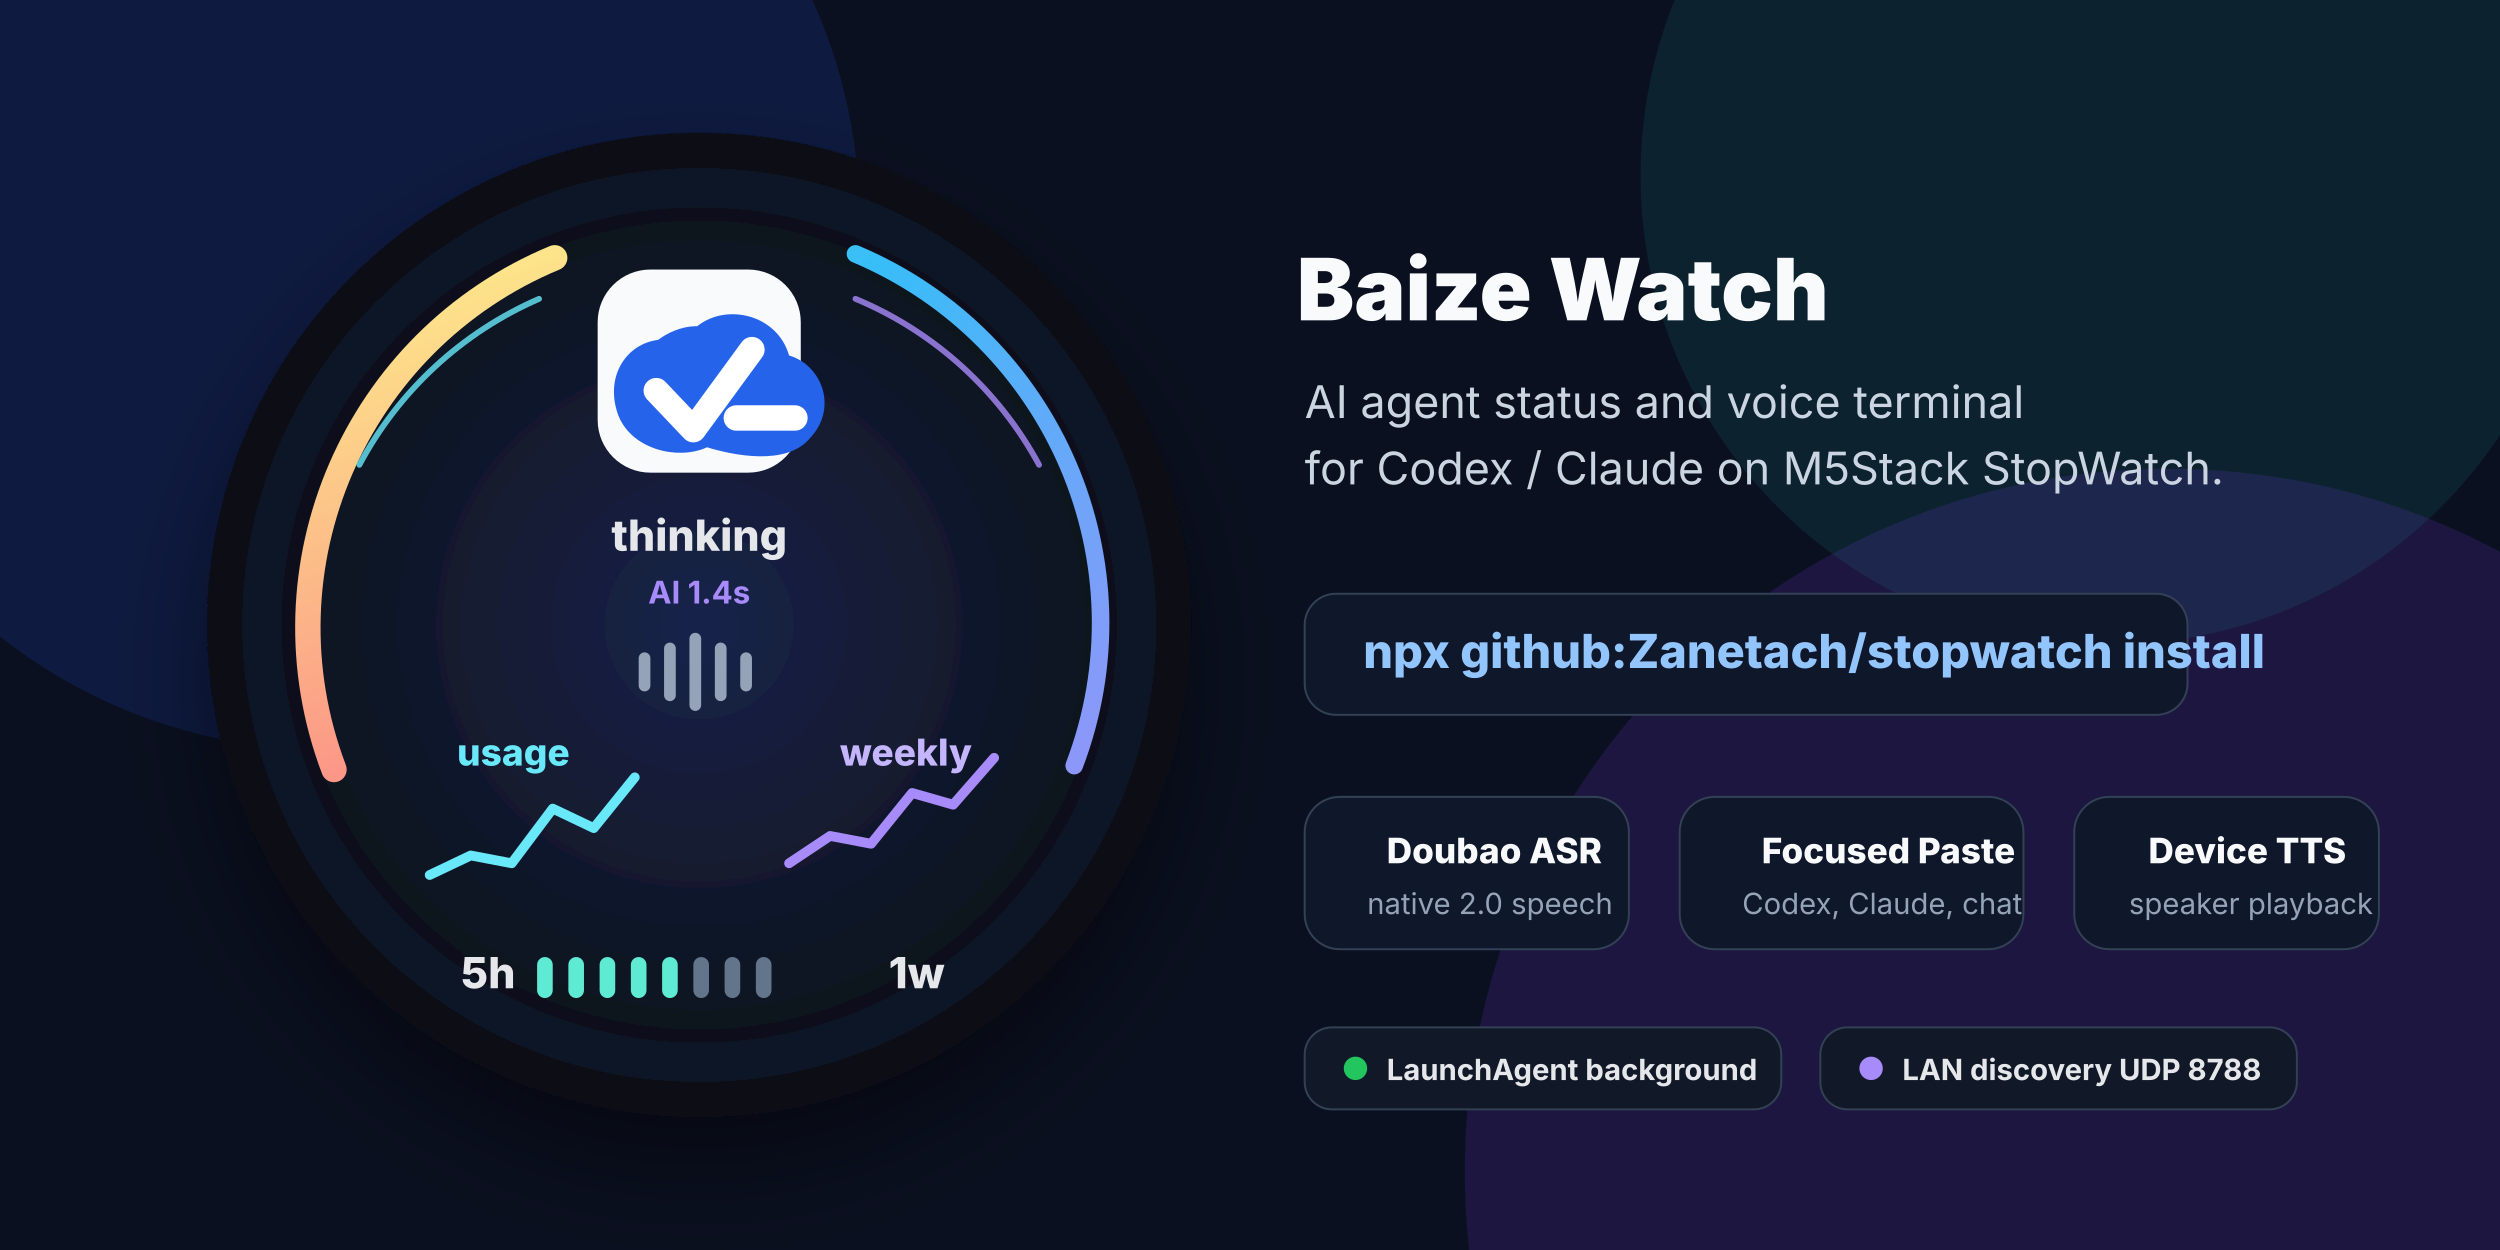
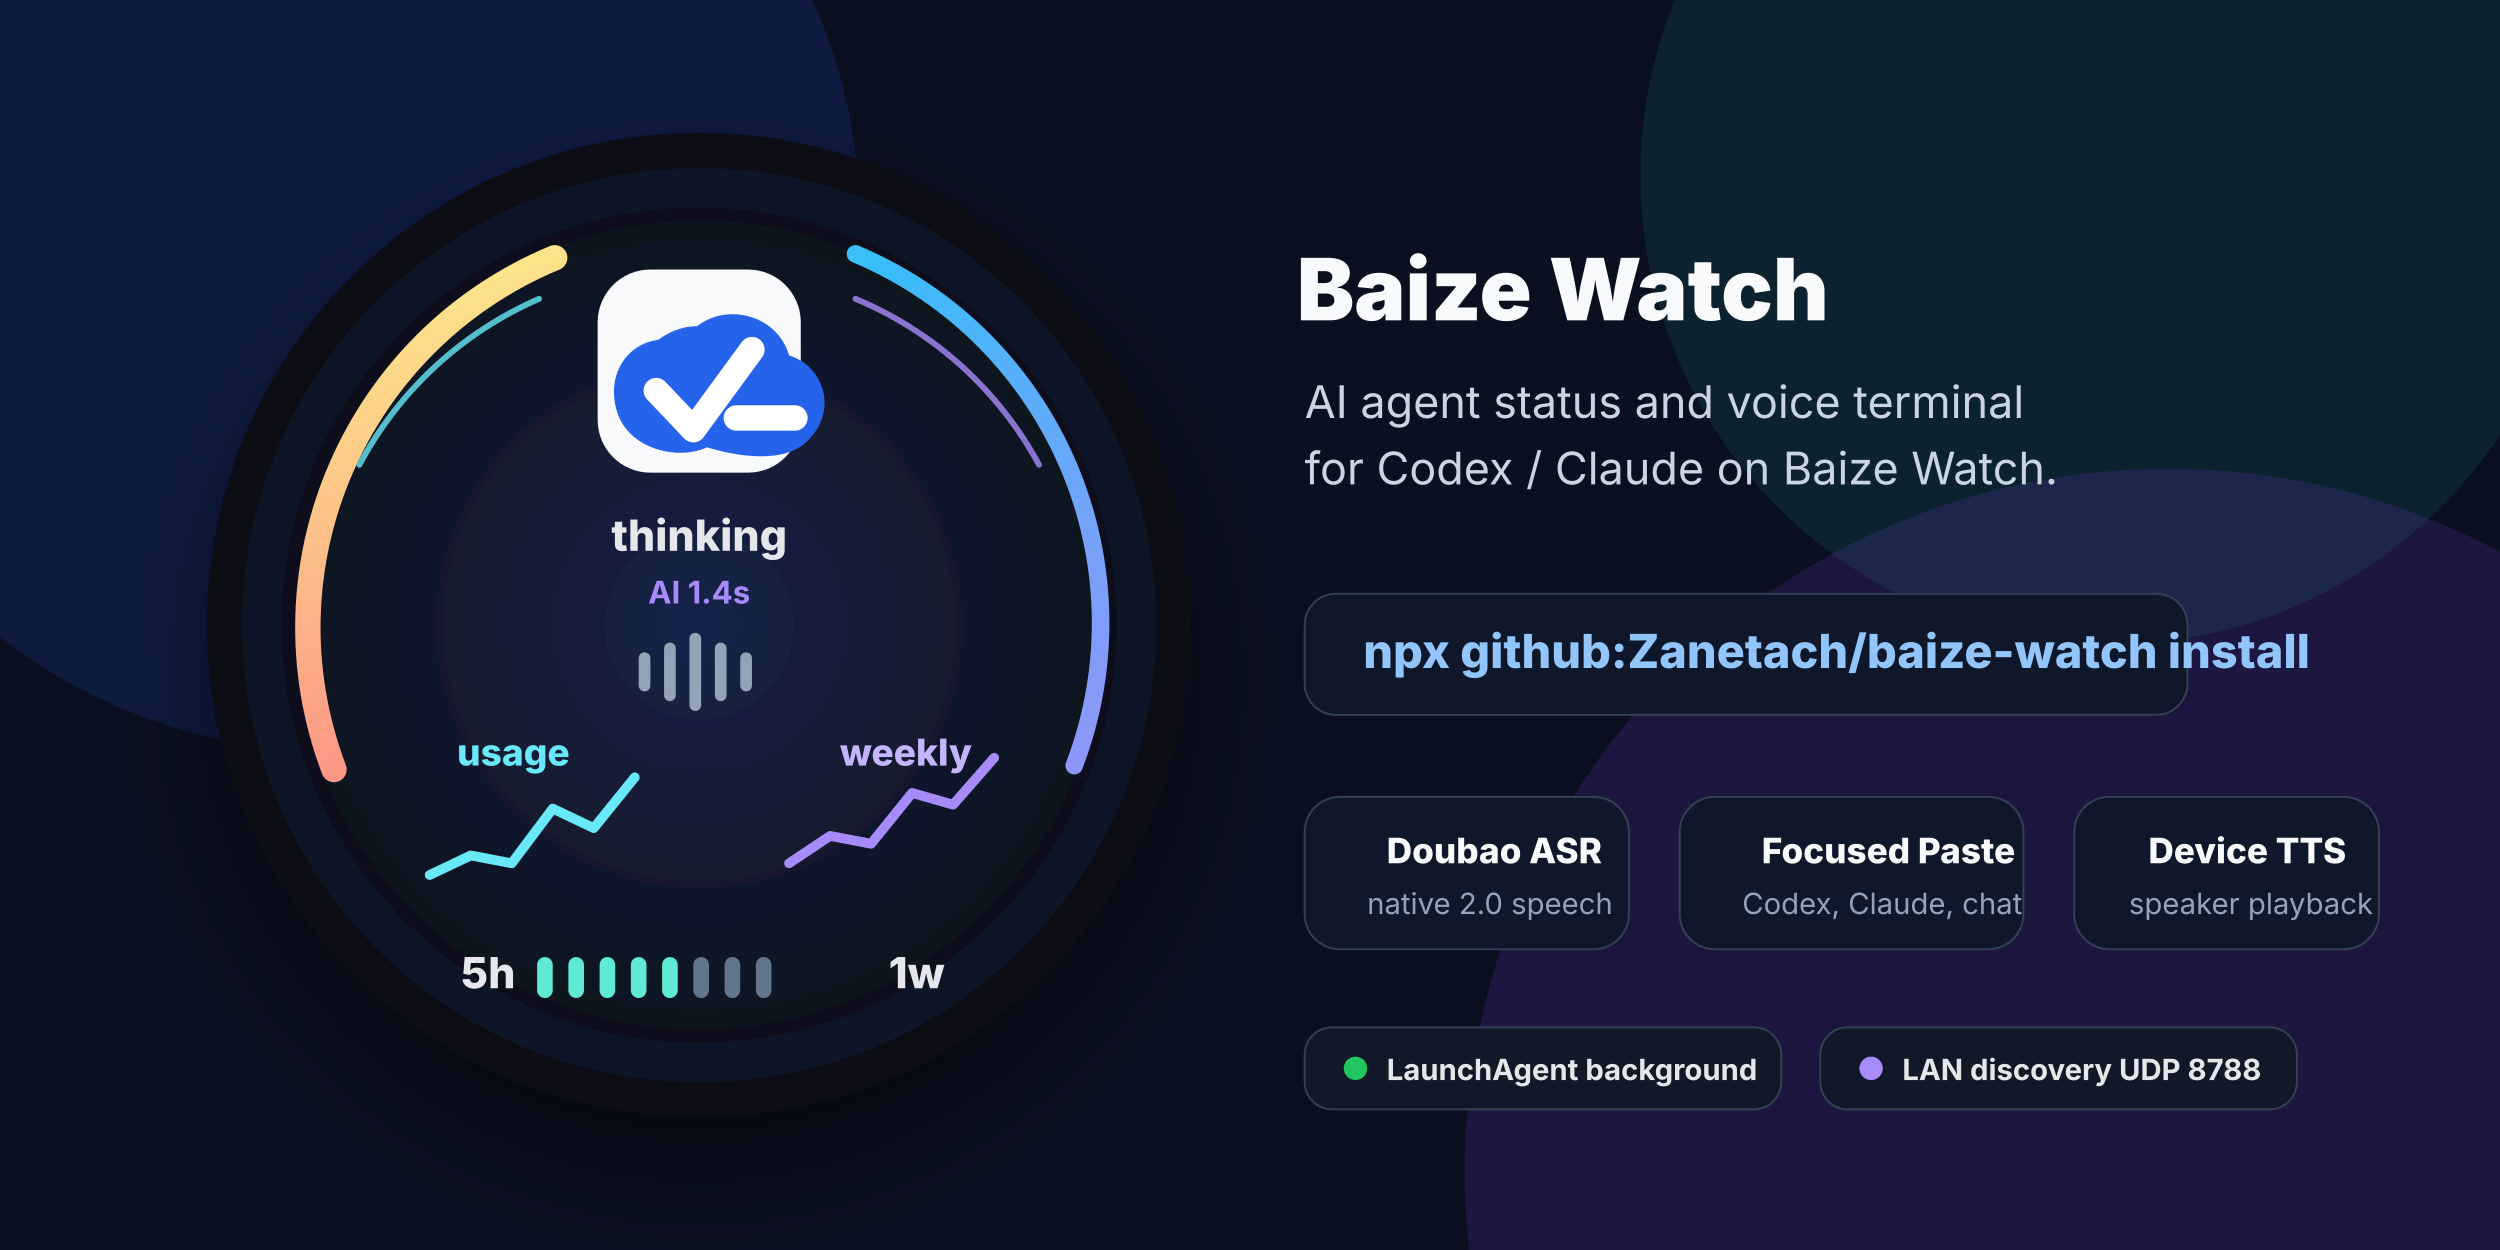
<svg xmlns="http://www.w3.org/2000/svg" width="1280" height="640" viewBox="0 0 1280 640" fill="none">
  <defs>
    <radialGradient id="watchFace" cx="0" cy="0" r="1" gradientUnits="userSpaceOnUse" gradientTransform="translate(358 320) rotate(45) scale(286)">
      <stop offset="0" stop-color="#18234A" />
      <stop offset="0.58" stop-color="#101726" />
      <stop offset="1" stop-color="#05070D" />
    </radialGradient>
    <linearGradient id="cyanViolet" x1="146" y1="144" x2="566" y2="494" gradientUnits="userSpaceOnUse">
      <stop stop-color="#5EEAD4" />
      <stop offset="0.42" stop-color="#38BDF8" />
      <stop offset="1" stop-color="#A78BFA" />
    </linearGradient>
    <linearGradient id="warmArc" x1="144" y1="168" x2="250" y2="484" gradientUnits="userSpaceOnUse">
      <stop stop-color="#FDE68A" />
      <stop offset="1" stop-color="#FB7185" />
    </linearGradient>
    <filter id="shadow" x="-20%" y="-20%" width="140%" height="150%">
      <feDropShadow dx="0" dy="28" stdDeviation="24" flood-color="#000000" flood-opacity="0.42" />
    </filter>
  </defs>
  <rect width="1280" height="640" rx="44" fill="#07101E" />
  <path d="M0 0H1280V640H0V0Z" fill="#0B1020" />
  <circle cx="168" cy="112" r="272" fill="#1D4ED8" opacity="0.17" />
  <circle cx="1080" cy="90" r="240" fill="#14B8A6" opacity="0.11" />
  <circle cx="1110" cy="600" r="360" fill="#7C3AED" opacity="0.16" />
  <g filter="url(#shadow)">
    <circle cx="358" cy="320" r="252" fill="#070A12" />
    <circle cx="358" cy="320" r="234" fill="#111827" />
    <circle cx="358" cy="320" r="214" fill="url(#watchFace)" />
    <path d="M171 394A205 205 0 0 1 284 132" stroke="url(#warmArc)" stroke-width="13" stroke-linecap="round" />
    <path d="M438 130A205 205 0 0 1 550 392" stroke="url(#cyanViolet)" stroke-width="9" stroke-linecap="round" />
    <path d="M184 238A190 190 0 0 1 276 153" stroke="#67E8F9" stroke-width="3" stroke-linecap="round" opacity="0.8" />
    <path d="M438 153A190 190 0 0 1 532 238" stroke="#A78BFA" stroke-width="3" stroke-linecap="round" opacity="0.8" />
    <g transform="translate(306 138)">
      <rect width="104" height="104" rx="27" fill="#F8FAFC" />
      <path d="M51 29C66 17 92 23 98 44C115 49 123 71 109 86C97 101 69 95 56 91C41 98 16 92 10 73C4 54 15 38 31 36C35 33 42 29 51 29Z" fill="#2563EB" />
      <path d="M30 62L49 82L79 41" stroke="#FFFFFF" stroke-width="13" stroke-linecap="round" stroke-linejoin="round" />
      <path d="M71 76H101" stroke="#FFFFFF" stroke-width="13" stroke-linecap="round" />
    </g>
    <g font-family="Inter, Arial, sans-serif">
      <text x="358" y="282" fill="#E5E7EB" font-size="22" font-weight="800" text-anchor="middle">thinking</text>
      <text x="358" y="309" fill="#A78BFA" font-size="16" font-weight="700" text-anchor="middle">AI 1.4s</text>
      <g fill="#94A3B8">
        <rect x="327" y="334" width="6" height="20" rx="3" />
        <rect x="340" y="329" width="6" height="30" rx="3" />
        <rect x="353" y="324" width="6" height="40" rx="3" />
        <rect x="366" y="329" width="6" height="30" rx="3" />
        <rect x="379" y="334" width="6" height="20" rx="3" />
      </g>
      <text x="234" y="392" fill="#67E8F9" font-size="19" font-weight="800">usage</text>
      <text x="430" y="392" fill="#C4B5FD" font-size="19" font-weight="800">weekly</text>
      <polyline points="220,448 241,438 262,442 283,414 304,424 325,398" stroke="#67E8F9" stroke-width="5" stroke-linecap="round" stroke-linejoin="round" />
      <polyline points="404,442 425,428 446,432 467,406 488,412 509,388" stroke="#A78BFA" stroke-width="5" stroke-linecap="round" stroke-linejoin="round" />
      <text x="236" y="506" fill="#E5E7EB" font-size="22" font-weight="800">5h</text>
      <text x="455" y="506" fill="#E5E7EB" font-size="22" font-weight="800">1w</text>
      <g fill="#5EEAD4">
        <rect x="275" y="490" width="8" height="21" rx="4" />
        <rect x="291" y="490" width="8" height="21" rx="4" />
        <rect x="307" y="490" width="8" height="21" rx="4" />
        <rect x="323" y="490" width="8" height="21" rx="4" />
        <rect x="339" y="490" width="8" height="21" rx="4" />
      </g>
      <g fill="#64748B">
        <rect x="355" y="490" width="8" height="21" rx="4" />
        <rect x="371" y="490" width="8" height="21" rx="4" />
        <rect x="387" y="490" width="8" height="21" rx="4" />
      </g>
    </g>
  </g>
  <g font-family="Inter, Arial, sans-serif">
    <text x="664" y="164" fill="#F8FAFC" font-size="44" font-weight="850">Baize Watch</text>
    <text x="668" y="214" fill="#CBD5E1" font-size="23">AI agent status and voice terminal</text>
-     <text x="668" y="248" fill="#CBD5E1" font-size="23">for Codex / Claude on M5Stack StopWatch.</text>
+     <text x="668" y="248" fill="#CBD5E1" font-size="23">for Codex / Claude on Baize Watch.</text>
    <rect x="668" y="304" width="452" height="62" rx="16" fill="#0F172A" stroke="#334155" />
-     <text x="698" y="342" fill="#93C5FD" font-size="24" font-weight="800">npx github:Zanetach/stopwatch install</text>
+     <text x="698" y="342" fill="#93C5FD" font-size="24" font-weight="800">npx github:Zanetach/baize-watch install</text>
    <g fill="#0F172A" stroke="#334155">
      <rect x="668" y="408" width="166" height="78" rx="18" />
      <rect x="860" y="408" width="176" height="78" rx="18" />
      <rect x="1062" y="408" width="156" height="78" rx="18" />
    </g>
    <text x="710" y="442" fill="#F8FAFC" font-size="18" font-weight="800">Doubao ASR</text>
    <text x="700" y="468" fill="#94A3B8" font-size="15">native 2.0 speech</text>
    <text x="902" y="442" fill="#F8FAFC" font-size="18" font-weight="800">Focused Paste</text>
    <text x="892" y="468" fill="#94A3B8" font-size="15">Codex, Claude, chat</text>
    <text x="1100" y="442" fill="#F8FAFC" font-size="18" font-weight="800">Device TTS</text>
    <text x="1090" y="468" fill="#94A3B8" font-size="15">speaker playback</text>
    <g fill="#111827" stroke="#334155">
      <rect x="668" y="526" width="244" height="42" rx="14" />
      <rect x="932" y="526" width="244" height="42" rx="14" />
    </g>
    <circle cx="694" cy="547" r="6" fill="#22C55E" />
    <text x="710" y="553" fill="#E5E7EB" font-size="15" font-weight="700">LaunchAgent background</text>
    <circle cx="958" cy="547" r="6" fill="#A78BFA" />
    <text x="974" y="553" fill="#E5E7EB" font-size="15" font-weight="700">LAN discovery UDP 8788</text>
  </g>
</svg>
